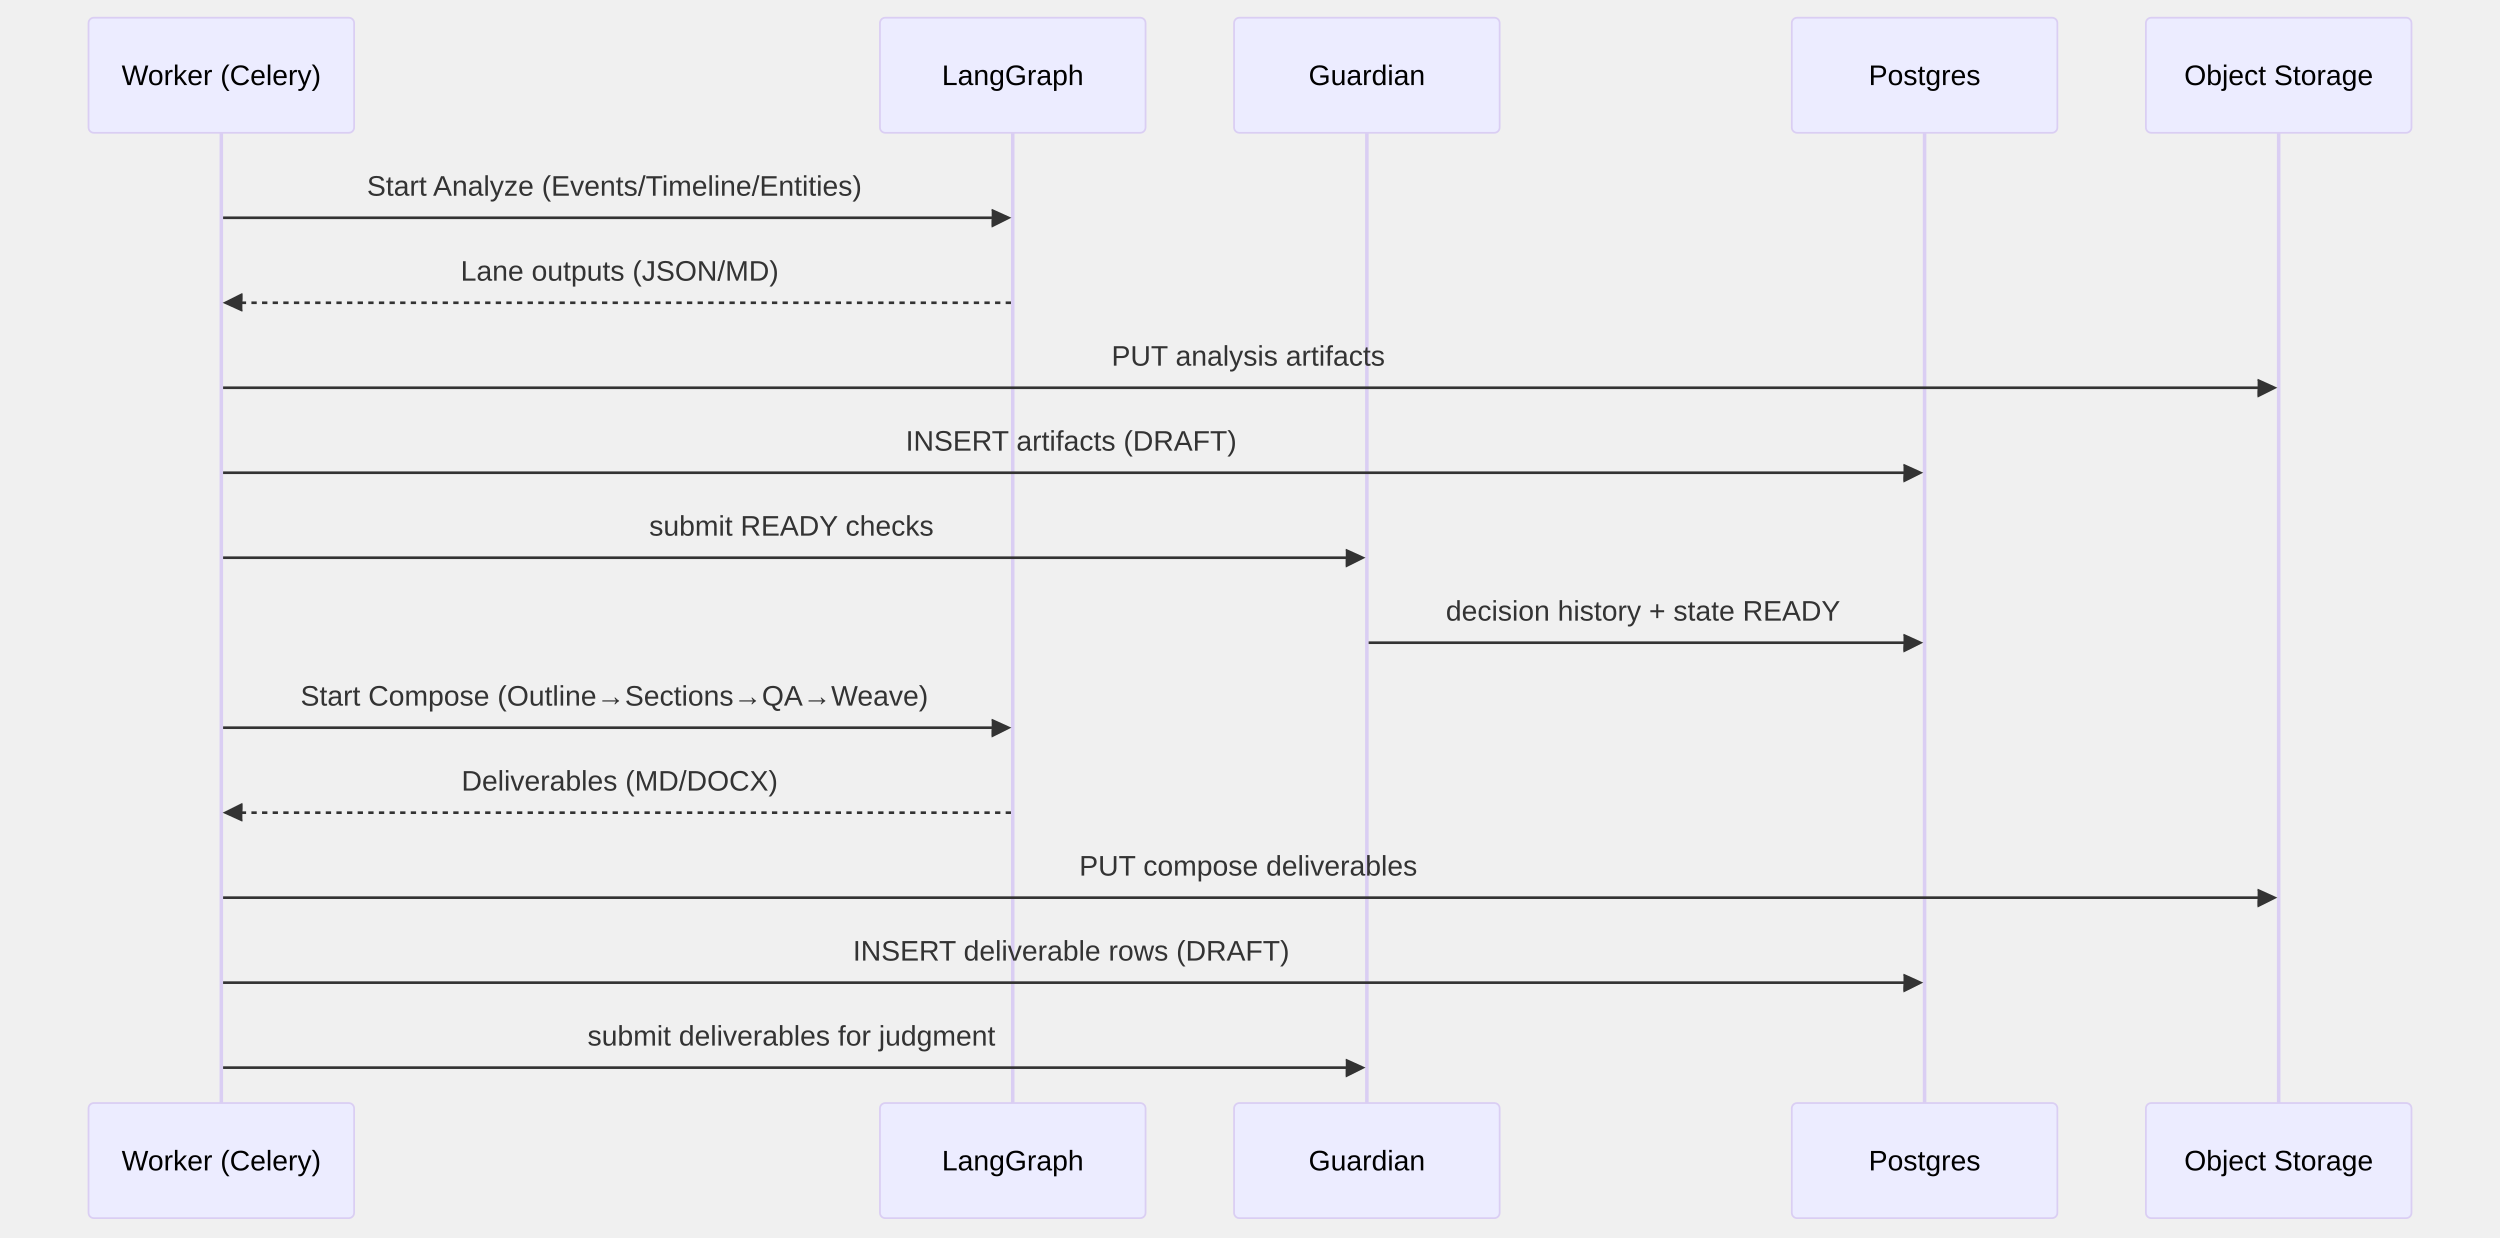
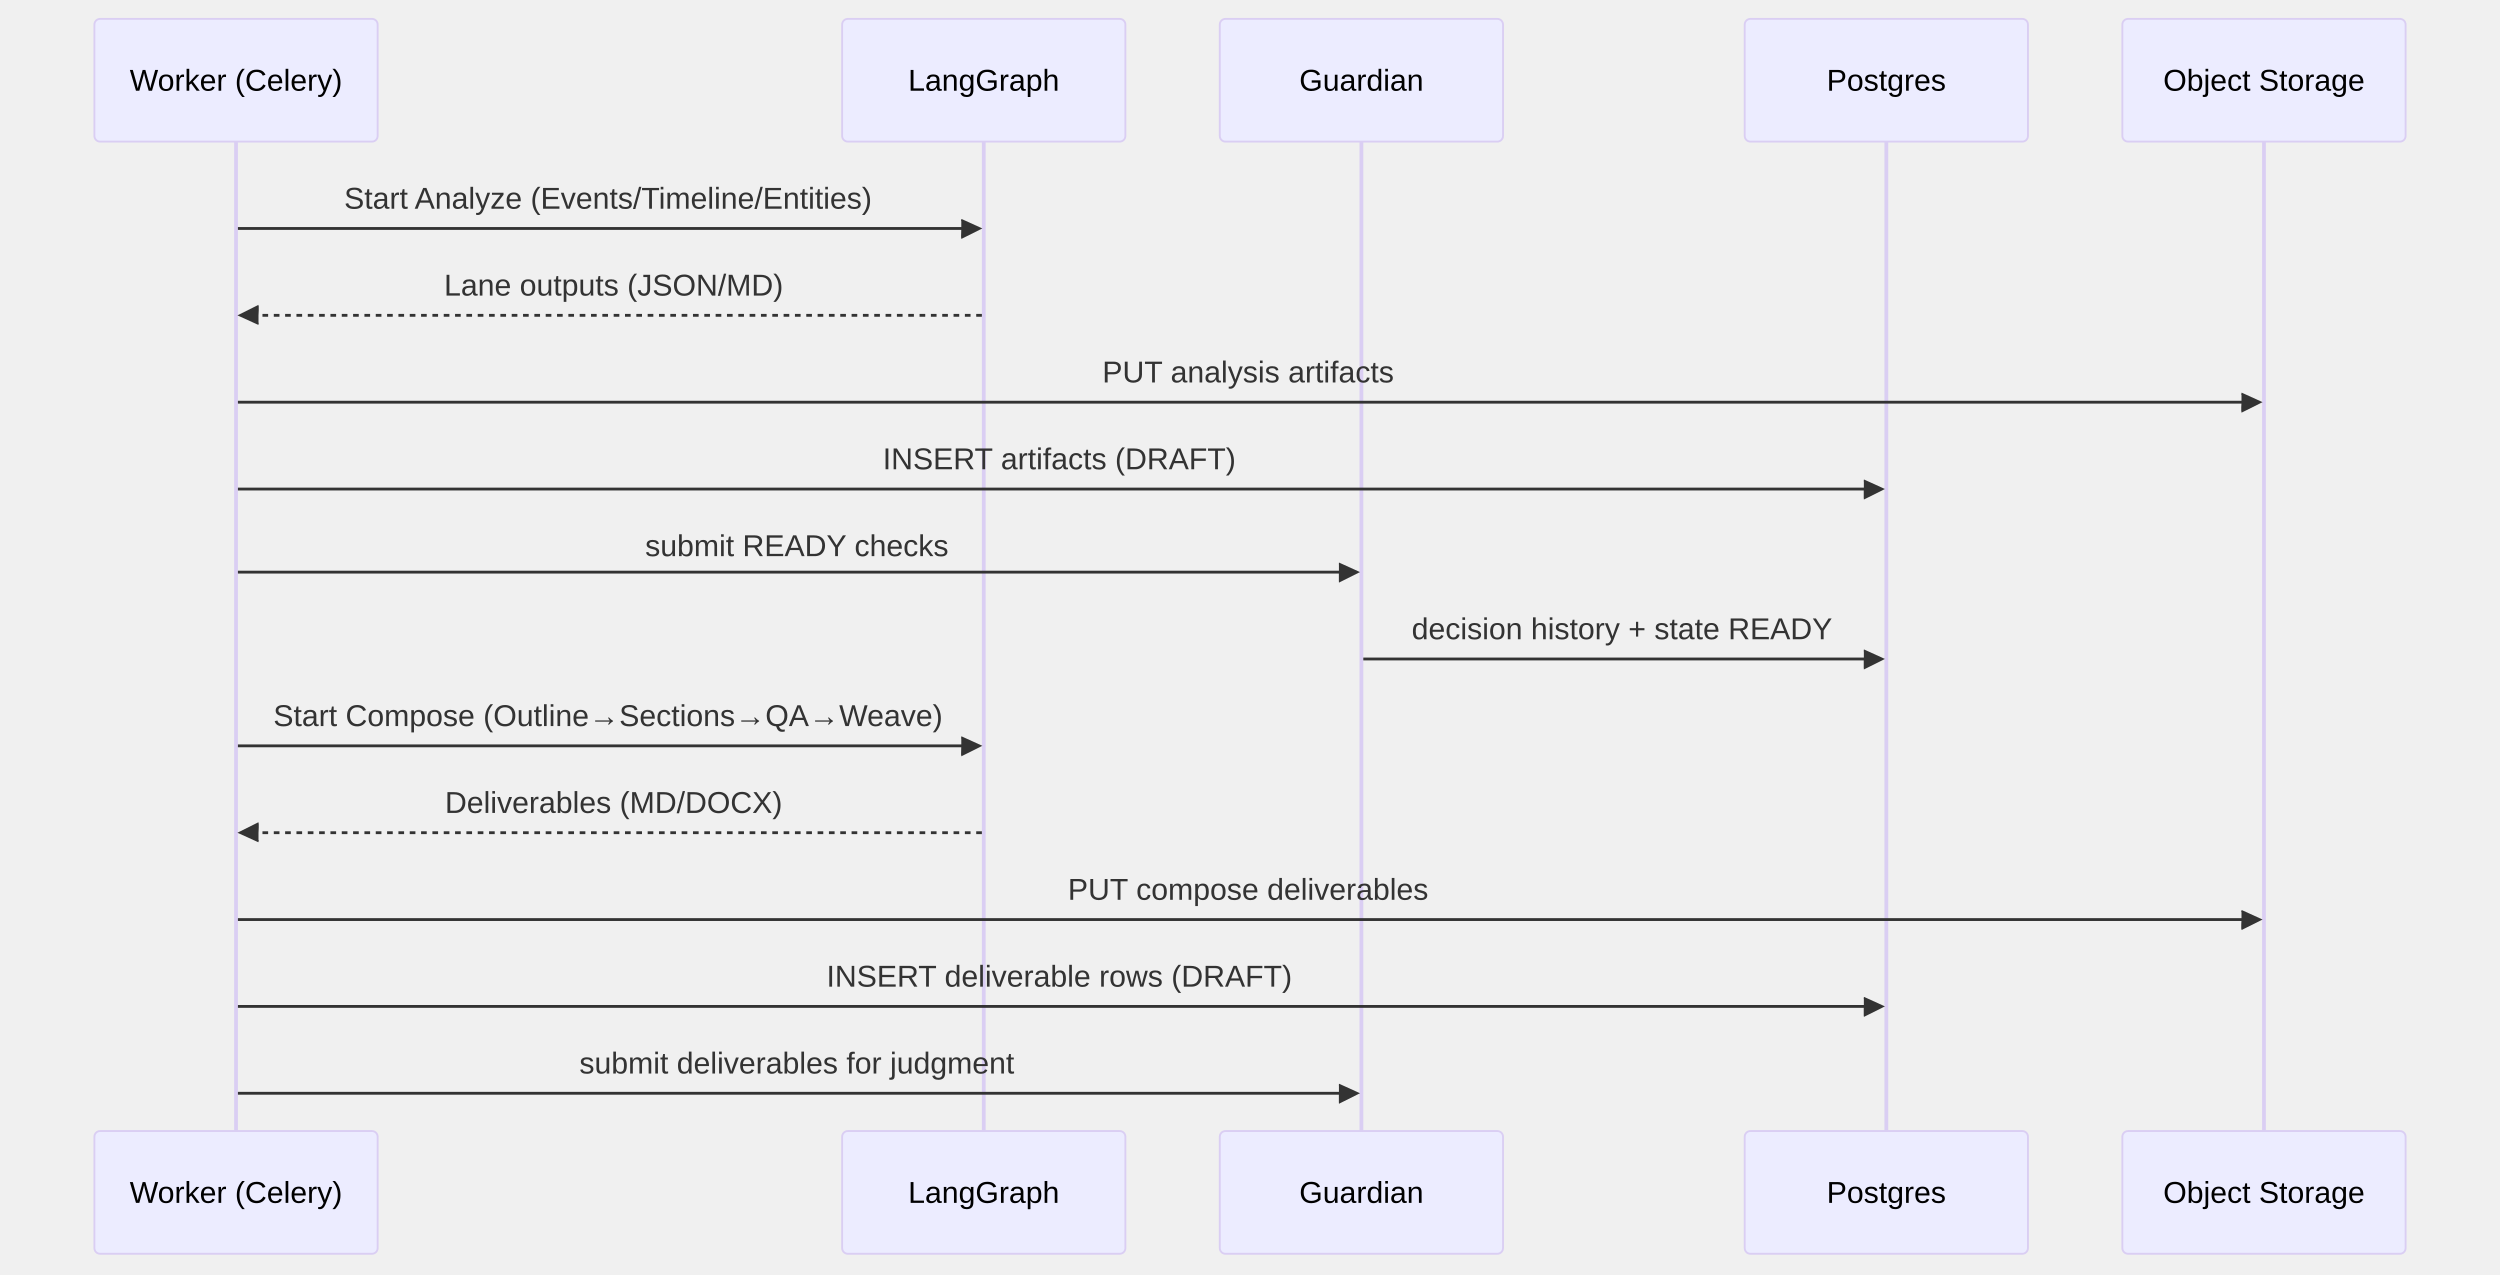
- <svg xmlns="http://www.w3.org/2000/svg" id="my-svg" width="100%" style="max-width: 1412px; background-color: white;" viewBox="-50 -10 1412 699" role="graphics-document document" aria-roledescription="sequence">
+ <svg xmlns="http://www.w3.org/2000/svg" id="my-svg" width="100%" style="max-width: 1324px; background-color: white;" viewBox="-50 -10 1324 675" role="graphics-document document" aria-roledescription="sequence">
  <g>
-     <rect x="1162" y="613" fill="#eaeaea" stroke="#666" width="150" height="65" name="Obj" rx="3" ry="3" class="actor actor-bottom" />
-     <text x="1237" y="645.5" dominant-baseline="central" alignment-baseline="central" class="actor actor-box" style="text-anchor: middle; font-size: 16px; font-weight: 400;">
-       <tspan x="1237" dy="0">Object Storage</tspan>
+     <rect x="1074" y="589" fill="#eaeaea" stroke="#666" width="150" height="65" name="Obj" rx="3" ry="3" class="actor actor-bottom" />
+     <text x="1149" y="621.5" dominant-baseline="central" alignment-baseline="central" class="actor actor-box" style="text-anchor: middle; font-size: 16px; font-weight: 400;">
+       <tspan x="1149" dy="0">Object Storage</tspan>
    </text>
  </g>
  <g>
-     <rect x="962" y="613" fill="#eaeaea" stroke="#666" width="150" height="65" name="DB" rx="3" ry="3" class="actor actor-bottom" />
-     <text x="1037" y="645.5" dominant-baseline="central" alignment-baseline="central" class="actor actor-box" style="text-anchor: middle; font-size: 16px; font-weight: 400;">
-       <tspan x="1037" dy="0">Postgres</tspan>
+     <rect x="874" y="589" fill="#eaeaea" stroke="#666" width="150" height="65" name="DB" rx="3" ry="3" class="actor actor-bottom" />
+     <text x="949" y="621.5" dominant-baseline="central" alignment-baseline="central" class="actor actor-box" style="text-anchor: middle; font-size: 16px; font-weight: 400;">
+       <tspan x="949" dy="0">Postgres</tspan>
    </text>
  </g>
  <g>
-     <rect x="647" y="613" fill="#eaeaea" stroke="#666" width="150" height="65" name="G" rx="3" ry="3" class="actor actor-bottom" />
-     <text x="722" y="645.5" dominant-baseline="central" alignment-baseline="central" class="actor actor-box" style="text-anchor: middle; font-size: 16px; font-weight: 400;">
-       <tspan x="722" dy="0">Guardian</tspan>
+     <rect x="596" y="589" fill="#eaeaea" stroke="#666" width="150" height="65" name="G" rx="3" ry="3" class="actor actor-bottom" />
+     <text x="671" y="621.5" dominant-baseline="central" alignment-baseline="central" class="actor actor-box" style="text-anchor: middle; font-size: 16px; font-weight: 400;">
+       <tspan x="671" dy="0">Guardian</tspan>
    </text>
  </g>
  <g>
-     <rect x="447" y="613" fill="#eaeaea" stroke="#666" width="150" height="65" name="L" rx="3" ry="3" class="actor actor-bottom" />
-     <text x="522" y="645.5" dominant-baseline="central" alignment-baseline="central" class="actor actor-box" style="text-anchor: middle; font-size: 16px; font-weight: 400;">
-       <tspan x="522" dy="0">LangGraph</tspan>
+     <rect x="396" y="589" fill="#eaeaea" stroke="#666" width="150" height="65" name="L" rx="3" ry="3" class="actor actor-bottom" />
+     <text x="471" y="621.5" dominant-baseline="central" alignment-baseline="central" class="actor actor-box" style="text-anchor: middle; font-size: 16px; font-weight: 400;">
+       <tspan x="471" dy="0">LangGraph</tspan>
    </text>
  </g>
  <g>
-     <rect x="0" y="613" fill="#eaeaea" stroke="#666" width="150" height="65" name="W" rx="3" ry="3" class="actor actor-bottom" />
-     <text x="75" y="645.5" dominant-baseline="central" alignment-baseline="central" class="actor actor-box" style="text-anchor: middle; font-size: 16px; font-weight: 400;">
+     <rect x="0" y="589" fill="#eaeaea" stroke="#666" width="150" height="65" name="W" rx="3" ry="3" class="actor actor-bottom" />
+     <text x="75" y="621.5" dominant-baseline="central" alignment-baseline="central" class="actor actor-box" style="text-anchor: middle; font-size: 16px; font-weight: 400;">
      <tspan x="75" dy="0">Worker (Celery)</tspan>
    </text>
  </g>
  <g>
-     <line id="actor4" x1="1237" y1="65" x2="1237" y2="613" class="actor-line 200" stroke-width="0.5px" stroke="#999" name="Obj" />
+     <line id="actor4" x1="1149" y1="65" x2="1149" y2="589" class="actor-line 200" stroke-width="0.5px" stroke="#999" name="Obj" />
    <g id="root-4">
-       <rect x="1162" y="0" fill="#eaeaea" stroke="#666" width="150" height="65" name="Obj" rx="3" ry="3" class="actor actor-top" />
-       <text x="1237" y="32.5" dominant-baseline="central" alignment-baseline="central" class="actor actor-box" style="text-anchor: middle; font-size: 16px; font-weight: 400;">
-         <tspan x="1237" dy="0">Object Storage</tspan>
+       <rect x="1074" y="0" fill="#eaeaea" stroke="#666" width="150" height="65" name="Obj" rx="3" ry="3" class="actor actor-top" />
+       <text x="1149" y="32.5" dominant-baseline="central" alignment-baseline="central" class="actor actor-box" style="text-anchor: middle; font-size: 16px; font-weight: 400;">
+         <tspan x="1149" dy="0">Object Storage</tspan>
      </text>
    </g>
  </g>
  <g>
-     <line id="actor3" x1="1037" y1="65" x2="1037" y2="613" class="actor-line 200" stroke-width="0.5px" stroke="#999" name="DB" />
+     <line id="actor3" x1="949" y1="65" x2="949" y2="589" class="actor-line 200" stroke-width="0.5px" stroke="#999" name="DB" />
    <g id="root-3">
-       <rect x="962" y="0" fill="#eaeaea" stroke="#666" width="150" height="65" name="DB" rx="3" ry="3" class="actor actor-top" />
-       <text x="1037" y="32.5" dominant-baseline="central" alignment-baseline="central" class="actor actor-box" style="text-anchor: middle; font-size: 16px; font-weight: 400;">
-         <tspan x="1037" dy="0">Postgres</tspan>
+       <rect x="874" y="0" fill="#eaeaea" stroke="#666" width="150" height="65" name="DB" rx="3" ry="3" class="actor actor-top" />
+       <text x="949" y="32.5" dominant-baseline="central" alignment-baseline="central" class="actor actor-box" style="text-anchor: middle; font-size: 16px; font-weight: 400;">
+         <tspan x="949" dy="0">Postgres</tspan>
      </text>
    </g>
  </g>
  <g>
-     <line id="actor2" x1="722" y1="65" x2="722" y2="613" class="actor-line 200" stroke-width="0.5px" stroke="#999" name="G" />
+     <line id="actor2" x1="671" y1="65" x2="671" y2="589" class="actor-line 200" stroke-width="0.5px" stroke="#999" name="G" />
    <g id="root-2">
-       <rect x="647" y="0" fill="#eaeaea" stroke="#666" width="150" height="65" name="G" rx="3" ry="3" class="actor actor-top" />
-       <text x="722" y="32.5" dominant-baseline="central" alignment-baseline="central" class="actor actor-box" style="text-anchor: middle; font-size: 16px; font-weight: 400;">
-         <tspan x="722" dy="0">Guardian</tspan>
+       <rect x="596" y="0" fill="#eaeaea" stroke="#666" width="150" height="65" name="G" rx="3" ry="3" class="actor actor-top" />
+       <text x="671" y="32.5" dominant-baseline="central" alignment-baseline="central" class="actor actor-box" style="text-anchor: middle; font-size: 16px; font-weight: 400;">
+         <tspan x="671" dy="0">Guardian</tspan>
      </text>
    </g>
  </g>
  <g>
-     <line id="actor1" x1="522" y1="65" x2="522" y2="613" class="actor-line 200" stroke-width="0.5px" stroke="#999" name="L" />
+     <line id="actor1" x1="471" y1="65" x2="471" y2="589" class="actor-line 200" stroke-width="0.5px" stroke="#999" name="L" />
    <g id="root-1">
-       <rect x="447" y="0" fill="#eaeaea" stroke="#666" width="150" height="65" name="L" rx="3" ry="3" class="actor actor-top" />
-       <text x="522" y="32.5" dominant-baseline="central" alignment-baseline="central" class="actor actor-box" style="text-anchor: middle; font-size: 16px; font-weight: 400;">
-         <tspan x="522" dy="0">LangGraph</tspan>
+       <rect x="396" y="0" fill="#eaeaea" stroke="#666" width="150" height="65" name="L" rx="3" ry="3" class="actor actor-top" />
+       <text x="471" y="32.5" dominant-baseline="central" alignment-baseline="central" class="actor actor-box" style="text-anchor: middle; font-size: 16px; font-weight: 400;">
+         <tspan x="471" dy="0">LangGraph</tspan>
      </text>
    </g>
  </g>
  <g>
-     <line id="actor0" x1="75" y1="65" x2="75" y2="613" class="actor-line 200" stroke-width="0.5px" stroke="#999" name="W" />
+     <line id="actor0" x1="75" y1="65" x2="75" y2="589" class="actor-line 200" stroke-width="0.5px" stroke="#999" name="W" />
    <g id="root-0">
      <rect x="0" y="0" fill="#eaeaea" stroke="#666" width="150" height="65" name="W" rx="3" ry="3" class="actor actor-top" />
      <text x="75" y="32.5" dominant-baseline="central" alignment-baseline="central" class="actor actor-box" style="text-anchor: middle; font-size: 16px; font-weight: 400;">
        <tspan x="75" dy="0">Worker (Celery)</tspan>
      </text>
    </g>
  </g>
  <style>#my-svg{font-family:"trebuchet ms",verdana,arial,sans-serif;font-size:16px;fill:#333;}@keyframes edge-animation-frame{from{stroke-dashoffset:0;}}@keyframes dash{to{stroke-dashoffset:0;}}#my-svg .edge-animation-slow{stroke-dasharray:9,5!important;stroke-dashoffset:900;animation:dash 50s linear infinite;stroke-linecap:round;}#my-svg .edge-animation-fast{stroke-dasharray:9,5!important;stroke-dashoffset:900;animation:dash 20s linear infinite;stroke-linecap:round;}#my-svg .error-icon{fill:#552222;}#my-svg .error-text{fill:#552222;stroke:#552222;}#my-svg .edge-thickness-normal{stroke-width:1px;}#my-svg .edge-thickness-thick{stroke-width:3.5px;}#my-svg .edge-pattern-solid{stroke-dasharray:0;}#my-svg .edge-thickness-invisible{stroke-width:0;fill:none;}#my-svg .edge-pattern-dashed{stroke-dasharray:3;}#my-svg .edge-pattern-dotted{stroke-dasharray:2;}#my-svg .marker{fill:#333333;stroke:#333333;}#my-svg .marker.cross{stroke:#333333;}#my-svg svg{font-family:"trebuchet ms",verdana,arial,sans-serif;font-size:16px;}#my-svg p{margin:0;}#my-svg .actor{stroke:hsl(259.626, 59.777%, 87.902%);fill:#ECECFF;}#my-svg text.actor&gt;tspan{fill:black;stroke:none;}#my-svg .actor-line{stroke:hsl(259.626, 59.777%, 87.902%);}#my-svg .innerArc{stroke-width:1.5;stroke-dasharray:none;}#my-svg .messageLine0{stroke-width:1.5;stroke-dasharray:none;stroke:#333;}#my-svg .messageLine1{stroke-width:1.5;stroke-dasharray:2,2;stroke:#333;}#my-svg #arrowhead path{fill:#333;stroke:#333;}#my-svg .sequenceNumber{fill:white;}#my-svg #sequencenumber{fill:#333;}#my-svg #crosshead path{fill:#333;stroke:#333;}#my-svg .messageText{fill:#333;stroke:none;}#my-svg .labelBox{stroke:hsl(259.626, 59.777%, 87.902%);fill:#ECECFF;}#my-svg .labelText,#my-svg .labelText&gt;tspan{fill:black;stroke:none;}#my-svg .loopText,#my-svg .loopText&gt;tspan{fill:black;stroke:none;}#my-svg .loopLine{stroke-width:2px;stroke-dasharray:2,2;stroke:hsl(259.626, 59.777%, 87.902%);fill:hsl(259.626, 59.777%, 87.902%);}#my-svg .note{stroke:#aaaa33;fill:#fff5ad;}#my-svg .noteText,#my-svg .noteText&gt;tspan{fill:black;stroke:none;}#my-svg .activation0{fill:#f4f4f4;stroke:#666;}#my-svg .activation1{fill:#f4f4f4;stroke:#666;}#my-svg .activation2{fill:#f4f4f4;stroke:#666;}#my-svg .actorPopupMenu{position:absolute;}#my-svg .actorPopupMenuPanel{position:absolute;fill:#ECECFF;box-shadow:0px 8px 16px 0px rgba(0,0,0,0.2);filter:drop-shadow(3px 5px 2px rgb(0 0 0 / 0.4));}#my-svg .actor-man line{stroke:hsl(259.626, 59.777%, 87.902%);fill:#ECECFF;}#my-svg .actor-man circle,#my-svg line{stroke:hsl(259.626, 59.777%, 87.902%);fill:#ECECFF;stroke-width:2px;}#my-svg :root{--mermaid-font-family:"trebuchet ms",verdana,arial,sans-serif;}</style>
  <g />
  <defs>
    <symbol id="computer" width="24" height="24">
      <path transform="scale(.5)" d="M2 2v13h20v-13h-20zm18 11h-16v-9h16v9zm-10.228 6l.466-1h3.524l.467 1h-4.457zm14.228 3h-24l2-6h2.104l-1.33 4h18.45l-1.297-4h2.073l2 6zm-5-10h-14v-7h14v7z" />
    </symbol>
  </defs>
  <defs>
    <symbol id="database" fill-rule="evenodd" clip-rule="evenodd">
      <path transform="scale(.5)" d="M12.258.001l.256.004.255.005.253.008.251.01.249.012.247.015.246.016.242.019.241.02.239.023.236.024.233.027.231.028.229.031.225.032.223.034.22.036.217.038.214.04.211.041.208.043.205.045.201.046.198.048.194.05.191.051.187.053.183.054.18.056.175.057.172.059.168.06.163.061.16.063.155.064.15.066.074.033.073.033.071.034.07.034.069.035.068.035.067.035.066.035.064.036.064.036.062.036.06.036.06.037.058.037.058.037.055.038.055.038.053.038.052.038.051.039.05.039.048.039.047.039.045.04.044.04.043.04.041.04.04.041.039.041.037.041.036.041.034.041.033.042.032.042.03.042.029.042.027.042.026.043.024.043.023.043.021.043.02.043.018.044.017.043.015.044.013.044.012.044.011.045.009.044.007.045.006.045.004.045.002.045.001.045v17l-.001.045-.002.045-.004.045-.006.045-.007.045-.009.044-.011.045-.012.044-.013.044-.015.044-.017.043-.018.044-.02.043-.021.043-.023.043-.024.043-.026.043-.027.042-.029.042-.03.042-.032.042-.033.042-.034.041-.036.041-.037.041-.039.041-.04.041-.041.04-.043.04-.044.04-.045.04-.047.039-.048.039-.05.039-.051.039-.052.038-.053.038-.055.038-.055.038-.058.037-.058.037-.06.037-.06.036-.062.036-.064.036-.064.036-.066.035-.067.035-.068.035-.069.035-.07.034-.071.034-.073.033-.074.033-.15.066-.155.064-.16.063-.163.061-.168.06-.172.059-.175.057-.18.056-.183.054-.187.053-.191.051-.194.05-.198.048-.201.046-.205.045-.208.043-.211.041-.214.04-.217.038-.22.036-.223.034-.225.032-.229.031-.231.028-.233.027-.236.024-.239.023-.241.02-.242.019-.246.016-.247.015-.249.012-.251.01-.253.008-.255.005-.256.004-.258.001-.258-.001-.256-.004-.255-.005-.253-.008-.251-.01-.249-.012-.247-.015-.245-.016-.243-.019-.241-.02-.238-.023-.236-.024-.234-.027-.231-.028-.228-.031-.226-.032-.223-.034-.22-.036-.217-.038-.214-.04-.211-.041-.208-.043-.204-.045-.201-.046-.198-.048-.195-.05-.19-.051-.187-.053-.184-.054-.179-.056-.176-.057-.172-.059-.167-.06-.164-.061-.159-.063-.155-.064-.151-.066-.074-.033-.072-.033-.072-.034-.07-.034-.069-.035-.068-.035-.067-.035-.066-.035-.064-.036-.063-.036-.062-.036-.061-.036-.06-.037-.058-.037-.057-.037-.056-.038-.055-.038-.053-.038-.052-.038-.051-.039-.049-.039-.049-.039-.046-.039-.046-.04-.044-.04-.043-.04-.041-.04-.04-.041-.039-.041-.037-.041-.036-.041-.034-.041-.033-.042-.032-.042-.03-.042-.029-.042-.027-.042-.026-.043-.024-.043-.023-.043-.021-.043-.02-.043-.018-.044-.017-.043-.015-.044-.013-.044-.012-.044-.011-.045-.009-.044-.007-.045-.006-.045-.004-.045-.002-.045-.001-.045v-17l.001-.045.002-.045.004-.045.006-.045.007-.045.009-.044.011-.045.012-.044.013-.044.015-.044.017-.043.018-.044.02-.043.021-.043.023-.043.024-.043.026-.043.027-.042.029-.042.03-.042.032-.042.033-.042.034-.041.036-.041.037-.041.039-.041.04-.041.041-.04.043-.04.044-.04.046-.04.046-.039.049-.039.049-.039.051-.039.052-.038.053-.038.055-.038.056-.038.057-.037.058-.037.06-.037.061-.036.062-.036.063-.036.064-.036.066-.035.067-.035.068-.035.069-.035.07-.034.072-.034.072-.033.074-.033.151-.066.155-.064.159-.063.164-.061.167-.06.172-.059.176-.057.179-.056.184-.054.187-.053.19-.051.195-.05.198-.048.201-.046.204-.045.208-.043.211-.041.214-.04.217-.038.22-.036.223-.034.226-.032.228-.031.231-.028.234-.027.236-.024.238-.023.241-.02.243-.019.245-.016.247-.015.249-.012.251-.01.253-.008.255-.005.256-.004.258-.001.258.001zm-9.258 20.499v.01l.001.021.003.021.004.022.005.021.006.022.007.022.009.023.01.022.011.023.012.023.013.023.015.023.016.024.017.023.018.024.019.024.021.024.022.025.023.024.024.025.052.049.056.05.061.051.066.051.07.051.075.051.079.052.084.052.088.052.092.052.097.052.102.051.105.052.11.052.114.051.119.051.123.051.127.05.131.05.135.05.139.048.144.049.147.047.152.047.155.047.16.045.163.045.167.043.171.043.176.041.178.041.183.039.187.039.19.037.194.035.197.035.202.033.204.031.209.03.212.029.216.027.219.025.222.024.226.021.23.02.233.018.236.016.24.015.243.012.246.01.249.008.253.005.256.004.259.001.26-.001.257-.004.254-.005.25-.008.247-.011.244-.012.241-.014.237-.016.233-.018.231-.021.226-.021.224-.024.22-.026.216-.027.212-.028.21-.031.205-.031.202-.034.198-.034.194-.036.191-.037.187-.039.183-.04.179-.04.175-.042.172-.043.168-.044.163-.045.16-.046.155-.046.152-.047.148-.048.143-.049.139-.049.136-.05.131-.05.126-.05.123-.051.118-.052.114-.051.11-.052.106-.052.101-.052.096-.052.092-.052.088-.053.083-.051.079-.052.074-.052.07-.051.065-.051.06-.051.056-.05.051-.05.023-.024.023-.025.021-.024.02-.024.019-.024.018-.024.017-.024.015-.023.014-.024.013-.023.012-.023.01-.023.01-.022.008-.022.006-.022.006-.022.004-.022.004-.021.001-.021.001-.021v-4.127l-.077.055-.08.053-.083.054-.085.053-.087.052-.09.052-.093.051-.095.05-.097.05-.1.049-.102.049-.105.048-.106.047-.109.047-.111.046-.114.045-.115.045-.118.044-.12.043-.122.042-.124.042-.126.041-.128.04-.13.04-.132.038-.134.038-.135.037-.138.037-.139.035-.142.035-.143.034-.144.033-.147.032-.148.031-.15.03-.151.03-.153.029-.154.027-.156.027-.158.026-.159.025-.161.024-.162.023-.163.022-.165.021-.166.02-.167.019-.169.018-.169.017-.171.016-.173.015-.173.014-.175.013-.175.012-.177.011-.178.01-.179.008-.179.008-.181.006-.182.005-.182.004-.184.003-.184.002h-.37l-.184-.002-.184-.003-.182-.004-.182-.005-.181-.006-.179-.008-.179-.008-.178-.01-.176-.011-.176-.012-.175-.013-.173-.014-.172-.015-.171-.016-.17-.017-.169-.018-.167-.019-.166-.02-.165-.021-.163-.022-.162-.023-.161-.024-.159-.025-.157-.026-.156-.027-.155-.027-.153-.029-.151-.03-.15-.03-.148-.031-.146-.032-.145-.033-.143-.034-.141-.035-.14-.035-.137-.037-.136-.037-.134-.038-.132-.038-.13-.04-.128-.04-.126-.041-.124-.042-.122-.042-.12-.044-.117-.043-.116-.045-.113-.045-.112-.046-.109-.047-.106-.047-.105-.048-.102-.049-.1-.049-.097-.05-.095-.05-.093-.052-.09-.051-.087-.052-.085-.053-.083-.054-.08-.054-.077-.054v4.127zm0-5.654v.011l.001.021.003.021.004.021.005.022.006.022.007.022.009.022.01.022.011.023.012.023.013.023.015.024.016.023.017.024.018.024.019.024.021.024.022.024.023.025.024.024.052.05.056.05.061.05.066.051.07.051.075.052.079.051.084.052.088.052.092.052.097.052.102.052.105.052.11.051.114.051.119.052.123.05.127.051.131.05.135.049.139.049.144.048.147.048.152.047.155.046.16.045.163.045.167.044.171.042.176.042.178.04.183.04.187.038.19.037.194.036.197.034.202.033.204.032.209.03.212.028.216.027.219.025.222.024.226.022.23.02.233.018.236.016.24.014.243.012.246.01.249.008.253.006.256.003.259.001.26-.001.257-.003.254-.006.25-.008.247-.01.244-.012.241-.015.237-.016.233-.018.231-.02.226-.022.224-.024.22-.025.216-.027.212-.029.21-.03.205-.032.202-.033.198-.035.194-.036.191-.037.187-.039.183-.039.179-.041.175-.042.172-.043.168-.044.163-.045.16-.045.155-.047.152-.047.148-.048.143-.048.139-.05.136-.049.131-.05.126-.051.123-.051.118-.051.114-.052.11-.052.106-.052.101-.052.096-.052.092-.052.088-.052.083-.052.079-.052.074-.051.07-.052.065-.051.06-.05.056-.051.051-.049.023-.025.023-.024.021-.025.02-.024.019-.024.018-.024.017-.024.015-.023.014-.023.013-.024.012-.022.01-.023.01-.023.008-.022.006-.022.006-.022.004-.021.004-.022.001-.021.001-.021v-4.139l-.077.054-.08.054-.083.054-.085.052-.087.053-.09.051-.093.051-.095.051-.097.05-.1.049-.102.049-.105.048-.106.047-.109.047-.111.046-.114.045-.115.044-.118.044-.12.044-.122.042-.124.042-.126.041-.128.04-.13.039-.132.039-.134.038-.135.037-.138.036-.139.036-.142.035-.143.033-.144.033-.147.033-.148.031-.15.03-.151.03-.153.028-.154.028-.156.027-.158.026-.159.025-.161.024-.162.023-.163.022-.165.021-.166.02-.167.019-.169.018-.169.017-.171.016-.173.015-.173.014-.175.013-.175.012-.177.011-.178.009-.179.009-.179.007-.181.007-.182.005-.182.004-.184.003-.184.002h-.37l-.184-.002-.184-.003-.182-.004-.182-.005-.181-.007-.179-.007-.179-.009-.178-.009-.176-.011-.176-.012-.175-.013-.173-.014-.172-.015-.171-.016-.17-.017-.169-.018-.167-.019-.166-.02-.165-.021-.163-.022-.162-.023-.161-.024-.159-.025-.157-.026-.156-.027-.155-.028-.153-.028-.151-.03-.15-.03-.148-.031-.146-.033-.145-.033-.143-.033-.141-.035-.14-.036-.137-.036-.136-.037-.134-.038-.132-.039-.13-.039-.128-.04-.126-.041-.124-.042-.122-.043-.12-.043-.117-.044-.116-.044-.113-.046-.112-.046-.109-.046-.106-.047-.105-.048-.102-.049-.1-.049-.097-.05-.095-.051-.093-.051-.09-.051-.087-.053-.085-.052-.083-.054-.08-.054-.077-.054v4.139zm0-5.666v.011l.001.02.003.022.004.021.005.022.006.021.007.022.009.023.01.022.011.023.012.023.013.023.015.023.016.024.017.024.018.023.019.024.021.025.022.024.023.024.024.025.052.05.056.05.061.05.066.051.07.051.075.052.079.051.084.052.088.052.092.052.097.052.102.052.105.051.11.052.114.051.119.051.123.051.127.05.131.05.135.05.139.049.144.048.147.048.152.047.155.046.16.045.163.045.167.043.171.043.176.042.178.04.183.04.187.038.19.037.194.036.197.034.202.033.204.032.209.03.212.028.216.027.219.025.222.024.226.021.23.02.233.018.236.017.24.014.243.012.246.01.249.008.253.006.256.003.259.001.26-.001.257-.003.254-.006.25-.008.247-.01.244-.013.241-.014.237-.016.233-.018.231-.02.226-.022.224-.024.22-.025.216-.027.212-.029.21-.03.205-.032.202-.033.198-.035.194-.036.191-.037.187-.039.183-.039.179-.041.175-.042.172-.043.168-.044.163-.045.16-.045.155-.047.152-.047.148-.048.143-.049.139-.049.136-.049.131-.051.126-.05.123-.051.118-.052.114-.051.11-.052.106-.052.101-.052.096-.052.092-.052.088-.052.083-.052.079-.052.074-.052.07-.051.065-.051.06-.051.056-.05.051-.049.023-.025.023-.025.021-.024.02-.024.019-.024.018-.024.017-.024.015-.023.014-.024.013-.023.012-.023.01-.022.01-.023.008-.022.006-.022.006-.022.004-.022.004-.021.001-.021.001-.021v-4.153l-.077.054-.08.054-.083.053-.085.053-.087.053-.09.051-.093.051-.095.051-.097.05-.1.049-.102.048-.105.048-.106.048-.109.046-.111.046-.114.046-.115.044-.118.044-.12.043-.122.043-.124.042-.126.041-.128.04-.13.039-.132.039-.134.038-.135.037-.138.036-.139.036-.142.034-.143.034-.144.033-.147.032-.148.032-.15.03-.151.03-.153.028-.154.028-.156.027-.158.026-.159.024-.161.024-.162.023-.163.023-.165.021-.166.02-.167.019-.169.018-.169.017-.171.016-.173.015-.173.014-.175.013-.175.012-.177.01-.178.01-.179.009-.179.007-.181.006-.182.006-.182.004-.184.003-.184.001-.185.001-.185-.001-.184-.001-.184-.003-.182-.004-.182-.006-.181-.006-.179-.007-.179-.009-.178-.01-.176-.01-.176-.012-.175-.013-.173-.014-.172-.015-.171-.016-.17-.017-.169-.018-.167-.019-.166-.02-.165-.021-.163-.023-.162-.023-.161-.024-.159-.024-.157-.026-.156-.027-.155-.028-.153-.028-.151-.03-.15-.03-.148-.032-.146-.032-.145-.033-.143-.034-.141-.034-.14-.036-.137-.036-.136-.037-.134-.038-.132-.039-.13-.039-.128-.041-.126-.041-.124-.041-.122-.043-.12-.043-.117-.044-.116-.044-.113-.046-.112-.046-.109-.046-.106-.048-.105-.048-.102-.048-.1-.05-.097-.049-.095-.051-.093-.051-.09-.052-.087-.052-.085-.053-.083-.053-.08-.054-.077-.054v4.153zm8.74-8.179l-.257.004-.254.005-.25.008-.247.011-.244.012-.241.014-.237.016-.233.018-.231.021-.226.022-.224.023-.22.026-.216.027-.212.028-.21.031-.205.032-.202.033-.198.034-.194.036-.191.038-.187.038-.183.04-.179.041-.175.042-.172.043-.168.043-.163.045-.16.046-.155.046-.152.048-.148.048-.143.048-.139.049-.136.05-.131.05-.126.051-.123.051-.118.051-.114.052-.11.052-.106.052-.101.052-.096.052-.092.052-.088.052-.083.052-.079.052-.074.051-.07.052-.065.051-.06.05-.056.05-.051.05-.023.025-.023.024-.021.024-.02.025-.019.024-.018.024-.017.023-.015.024-.014.023-.013.023-.012.023-.01.023-.01.022-.008.022-.006.023-.006.021-.004.022-.004.021-.001.021-.001.021.001.021.001.021.004.021.004.022.006.021.006.023.008.022.01.022.01.023.012.023.013.023.014.023.015.024.017.023.018.024.019.024.02.025.021.024.023.024.023.025.051.05.056.05.06.05.065.051.07.052.074.051.079.052.083.052.088.052.092.052.096.052.101.052.106.052.11.052.114.052.118.051.123.051.126.051.131.05.136.05.139.049.143.048.148.048.152.048.155.046.16.046.163.045.168.043.172.043.175.042.179.041.183.04.187.038.191.038.194.036.198.034.202.033.205.032.21.031.212.028.216.027.22.026.224.023.226.022.231.021.233.018.237.016.241.014.244.012.247.011.25.008.254.005.257.004.26.001.26-.001.257-.004.254-.005.25-.008.247-.011.244-.012.241-.014.237-.016.233-.018.231-.021.226-.022.224-.023.22-.026.216-.027.212-.028.21-.031.205-.032.202-.033.198-.034.194-.036.191-.038.187-.038.183-.04.179-.041.175-.042.172-.043.168-.043.163-.045.16-.046.155-.046.152-.048.148-.048.143-.048.139-.049.136-.05.131-.05.126-.051.123-.051.118-.051.114-.052.11-.052.106-.052.101-.052.096-.052.092-.052.088-.052.083-.052.079-.052.074-.051.07-.052.065-.051.06-.05.056-.05.051-.05.023-.025.023-.024.021-.024.02-.025.019-.024.018-.024.017-.023.015-.024.014-.023.013-.023.012-.023.01-.023.01-.022.008-.022.006-.023.006-.021.004-.022.004-.021.001-.021.001-.021-.001-.021-.001-.021-.004-.021-.004-.022-.006-.021-.006-.023-.008-.022-.01-.022-.01-.023-.012-.023-.013-.023-.014-.023-.015-.024-.017-.023-.018-.024-.019-.024-.02-.025-.021-.024-.023-.024-.023-.025-.051-.05-.056-.05-.06-.05-.065-.051-.07-.052-.074-.051-.079-.052-.083-.052-.088-.052-.092-.052-.096-.052-.101-.052-.106-.052-.11-.052-.114-.052-.118-.051-.123-.051-.126-.051-.131-.05-.136-.05-.139-.049-.143-.048-.148-.048-.152-.048-.155-.046-.16-.046-.163-.045-.168-.043-.172-.043-.175-.042-.179-.041-.183-.04-.187-.038-.191-.038-.194-.036-.198-.034-.202-.033-.205-.032-.21-.031-.212-.028-.216-.027-.22-.026-.224-.023-.226-.022-.231-.021-.233-.018-.237-.016-.241-.014-.244-.012-.247-.011-.25-.008-.254-.005-.257-.004-.26-.001-.26.001z" />
    </symbol>
  </defs>
  <defs>
    <symbol id="clock" width="24" height="24">
      <path transform="scale(.5)" d="M12 2c5.514 0 10 4.486 10 10s-4.486 10-10 10-10-4.486-10-10 4.486-10 10-10zm0-2c-6.627 0-12 5.373-12 12s5.373 12 12 12 12-5.373 12-12-5.373-12-12-12zm5.848 12.459c.202.038.202.333.001.372-1.907.361-6.045 1.111-6.547 1.111-.719 0-1.301-.582-1.301-1.301 0-.512.77-5.447 1.125-7.445.034-.192.312-.181.343.014l.985 6.238 5.394 1.011z" />
    </symbol>
  </defs>
  <defs>
    <marker id="arrowhead" refX="7.9" refY="5" markerUnits="userSpaceOnUse" markerWidth="12" markerHeight="12" orient="auto-start-reverse">
      <path d="M -1 0 L 10 5 L 0 10 z" />
    </marker>
  </defs>
  <defs>
    <marker id="crosshead" markerWidth="15" markerHeight="8" orient="auto" refX="4" refY="4.5">
      <path fill="none" stroke="#000000" stroke-width="1pt" d="M 1,2 L 6,7 M 6,2 L 1,7" style="stroke-dasharray: 0, 0;" />
    </marker>
  </defs>
  <defs>
    <marker id="filled-head" refX="15.5" refY="7" markerWidth="20" markerHeight="28" orient="auto">
      <path d="M 18,7 L9,13 L14,7 L9,1 Z" />
    </marker>
  </defs>
  <defs>
    <marker id="sequencenumber" refX="15" refY="15" markerWidth="60" markerHeight="40" orient="auto">
      <circle cx="15" cy="15" r="6" />
    </marker>
  </defs>
-   <text x="297" y="80" text-anchor="middle" dominant-baseline="middle" alignment-baseline="middle" class="messageText" dy="1em" style="font-size: 16px; font-weight: 400;">Start Analyze (Events/Timeline/Entities)</text>
-   <line x1="76" y1="113" x2="518" y2="113" class="messageLine0" stroke-width="2" stroke="none" marker-end="url(#arrowhead)" style="fill: none;" />
-   <text x="300" y="128" text-anchor="middle" dominant-baseline="middle" alignment-baseline="middle" class="messageText" dy="1em" style="font-size: 16px; font-weight: 400;">Lane outputs (JSON/MD)</text>
-   <line x1="521" y1="161" x2="79" y2="161" class="messageLine1" stroke-width="2" stroke="none" marker-end="url(#arrowhead)" style="stroke-dasharray: 3, 3; fill: none;" />
-   <text x="655" y="176" text-anchor="middle" dominant-baseline="middle" alignment-baseline="middle" class="messageText" dy="1em" style="font-size: 16px; font-weight: 400;">PUT analysis artifacts</text>
-   <line x1="76" y1="209" x2="1233" y2="209" class="messageLine0" stroke-width="2" stroke="none" marker-end="url(#arrowhead)" style="fill: none;" />
-   <text x="555" y="224" text-anchor="middle" dominant-baseline="middle" alignment-baseline="middle" class="messageText" dy="1em" style="font-size: 16px; font-weight: 400;">INSERT artifacts (DRAFT)</text>
-   <line x1="76" y1="257" x2="1033" y2="257" class="messageLine0" stroke-width="2" stroke="none" marker-end="url(#arrowhead)" style="fill: none;" />
-   <text x="397" y="272" text-anchor="middle" dominant-baseline="middle" alignment-baseline="middle" class="messageText" dy="1em" style="font-size: 16px; font-weight: 400;">submit READY checks</text>
-   <line x1="76" y1="305" x2="718" y2="305" class="messageLine0" stroke-width="2" stroke="none" marker-end="url(#arrowhead)" style="fill: none;" />
-   <text x="878" y="320" text-anchor="middle" dominant-baseline="middle" alignment-baseline="middle" class="messageText" dy="1em" style="font-size: 16px; font-weight: 400;">decision history + state READY</text>
-   <line x1="723" y1="353" x2="1033" y2="353" class="messageLine0" stroke-width="2" stroke="none" marker-end="url(#arrowhead)" style="fill: none;" />
-   <text x="297" y="368" text-anchor="middle" dominant-baseline="middle" alignment-baseline="middle" class="messageText" dy="1em" style="font-size: 16px; font-weight: 400;">Start Compose (Outline→Sections→QA→Weave)</text>
-   <line x1="76" y1="401" x2="518" y2="401" class="messageLine0" stroke-width="2" stroke="none" marker-end="url(#arrowhead)" style="fill: none;" />
-   <text x="300" y="416" text-anchor="middle" dominant-baseline="middle" alignment-baseline="middle" class="messageText" dy="1em" style="font-size: 16px; font-weight: 400;">Deliverables (MD/DOCX)</text>
-   <line x1="521" y1="449" x2="79" y2="449" class="messageLine1" stroke-width="2" stroke="none" marker-end="url(#arrowhead)" style="stroke-dasharray: 3, 3; fill: none;" />
-   <text x="655" y="464" text-anchor="middle" dominant-baseline="middle" alignment-baseline="middle" class="messageText" dy="1em" style="font-size: 16px; font-weight: 400;">PUT compose deliverables</text>
-   <line x1="76" y1="497" x2="1233" y2="497" class="messageLine0" stroke-width="2" stroke="none" marker-end="url(#arrowhead)" style="fill: none;" />
-   <text x="555" y="512" text-anchor="middle" dominant-baseline="middle" alignment-baseline="middle" class="messageText" dy="1em" style="font-size: 16px; font-weight: 400;">INSERT deliverable rows (DRAFT)</text>
-   <line x1="76" y1="545" x2="1033" y2="545" class="messageLine0" stroke-width="2" stroke="none" marker-end="url(#arrowhead)" style="fill: none;" />
-   <text x="397" y="560" text-anchor="middle" dominant-baseline="middle" alignment-baseline="middle" class="messageText" dy="1em" style="font-size: 16px; font-weight: 400;">submit deliverables for judgment</text>
-   <line x1="76" y1="593" x2="718" y2="593" class="messageLine0" stroke-width="2" stroke="none" marker-end="url(#arrowhead)" style="fill: none;" />
+   <text x="272" y="80" text-anchor="middle" dominant-baseline="middle" alignment-baseline="middle" class="messageText" dy="1em" style="font-size: 16px; font-weight: 400;">Start Analyze (Events/Timeline/Entities)</text>
+   <line x1="76" y1="111" x2="467" y2="111" class="messageLine0" stroke-width="2" stroke="none" marker-end="url(#arrowhead)" style="fill: none;" />
+   <text x="275" y="126" text-anchor="middle" dominant-baseline="middle" alignment-baseline="middle" class="messageText" dy="1em" style="font-size: 16px; font-weight: 400;">Lane outputs (JSON/MD)</text>
+   <line x1="470" y1="157" x2="79" y2="157" class="messageLine1" stroke-width="2" stroke="none" marker-end="url(#arrowhead)" style="stroke-dasharray: 3, 3; fill: none;" />
+   <text x="611" y="172" text-anchor="middle" dominant-baseline="middle" alignment-baseline="middle" class="messageText" dy="1em" style="font-size: 16px; font-weight: 400;">PUT analysis artifacts</text>
+   <line x1="76" y1="203" x2="1145" y2="203" class="messageLine0" stroke-width="2" stroke="none" marker-end="url(#arrowhead)" style="fill: none;" />
+   <text x="511" y="218" text-anchor="middle" dominant-baseline="middle" alignment-baseline="middle" class="messageText" dy="1em" style="font-size: 16px; font-weight: 400;">INSERT artifacts (DRAFT)</text>
+   <line x1="76" y1="249" x2="945" y2="249" class="messageLine0" stroke-width="2" stroke="none" marker-end="url(#arrowhead)" style="fill: none;" />
+   <text x="372" y="264" text-anchor="middle" dominant-baseline="middle" alignment-baseline="middle" class="messageText" dy="1em" style="font-size: 16px; font-weight: 400;">submit READY checks</text>
+   <line x1="76" y1="293" x2="667" y2="293" class="messageLine0" stroke-width="2" stroke="none" marker-end="url(#arrowhead)" style="fill: none;" />
+   <text x="809" y="308" text-anchor="middle" dominant-baseline="middle" alignment-baseline="middle" class="messageText" dy="1em" style="font-size: 16px; font-weight: 400;">decision history + state READY</text>
+   <line x1="672" y1="339" x2="945" y2="339" class="messageLine0" stroke-width="2" stroke="none" marker-end="url(#arrowhead)" style="fill: none;" />
+   <text x="272" y="354" text-anchor="middle" dominant-baseline="middle" alignment-baseline="middle" class="messageText" dy="1em" style="font-size: 16px; font-weight: 400;">Start Compose (Outline→Sections→QA→Weave)</text>
+   <line x1="76" y1="385" x2="467" y2="385" class="messageLine0" stroke-width="2" stroke="none" marker-end="url(#arrowhead)" style="fill: none;" />
+   <text x="275" y="400" text-anchor="middle" dominant-baseline="middle" alignment-baseline="middle" class="messageText" dy="1em" style="font-size: 16px; font-weight: 400;">Deliverables (MD/DOCX)</text>
+   <line x1="470" y1="431" x2="79" y2="431" class="messageLine1" stroke-width="2" stroke="none" marker-end="url(#arrowhead)" style="stroke-dasharray: 3, 3; fill: none;" />
+   <text x="611" y="446" text-anchor="middle" dominant-baseline="middle" alignment-baseline="middle" class="messageText" dy="1em" style="font-size: 16px; font-weight: 400;">PUT compose deliverables</text>
+   <line x1="76" y1="477" x2="1145" y2="477" class="messageLine0" stroke-width="2" stroke="none" marker-end="url(#arrowhead)" style="fill: none;" />
+   <text x="511" y="492" text-anchor="middle" dominant-baseline="middle" alignment-baseline="middle" class="messageText" dy="1em" style="font-size: 16px; font-weight: 400;">INSERT deliverable rows (DRAFT)</text>
+   <line x1="76" y1="523" x2="945" y2="523" class="messageLine0" stroke-width="2" stroke="none" marker-end="url(#arrowhead)" style="fill: none;" />
+   <text x="372" y="538" text-anchor="middle" dominant-baseline="middle" alignment-baseline="middle" class="messageText" dy="1em" style="font-size: 16px; font-weight: 400;">submit deliverables for judgment</text>
+   <line x1="76" y1="569" x2="667" y2="569" class="messageLine0" stroke-width="2" stroke="none" marker-end="url(#arrowhead)" style="fill: none;" />
</svg>
